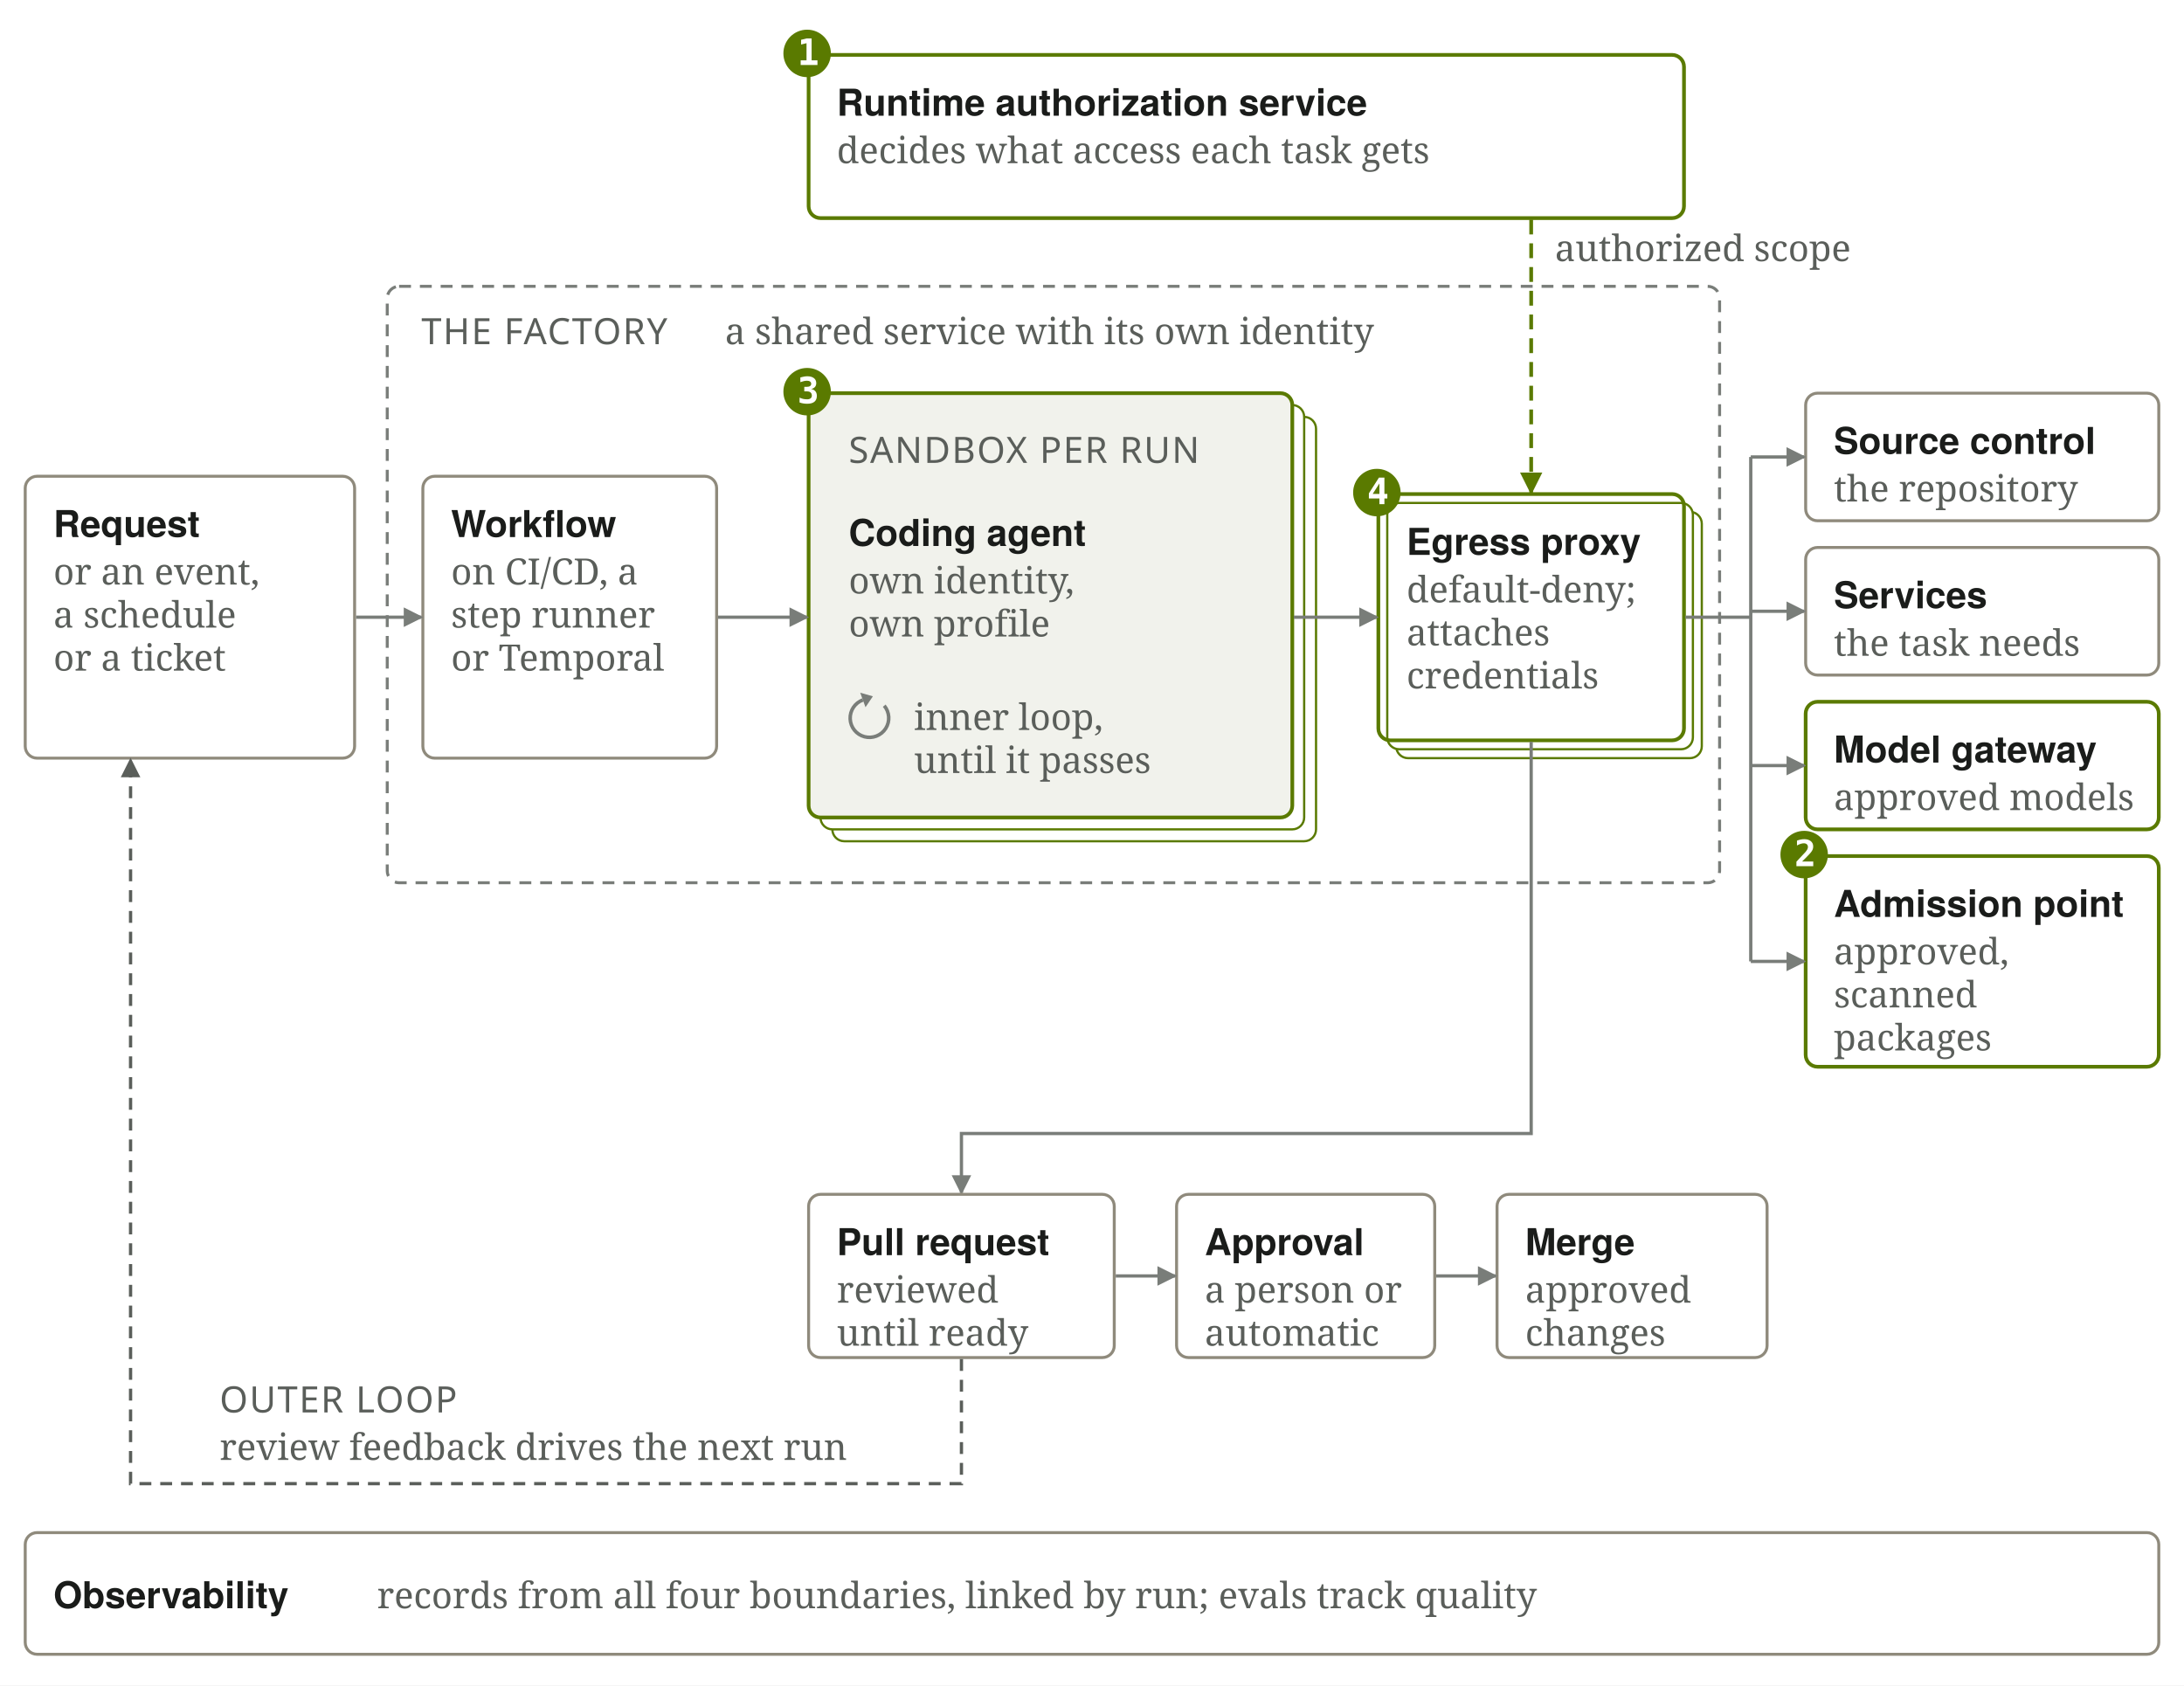
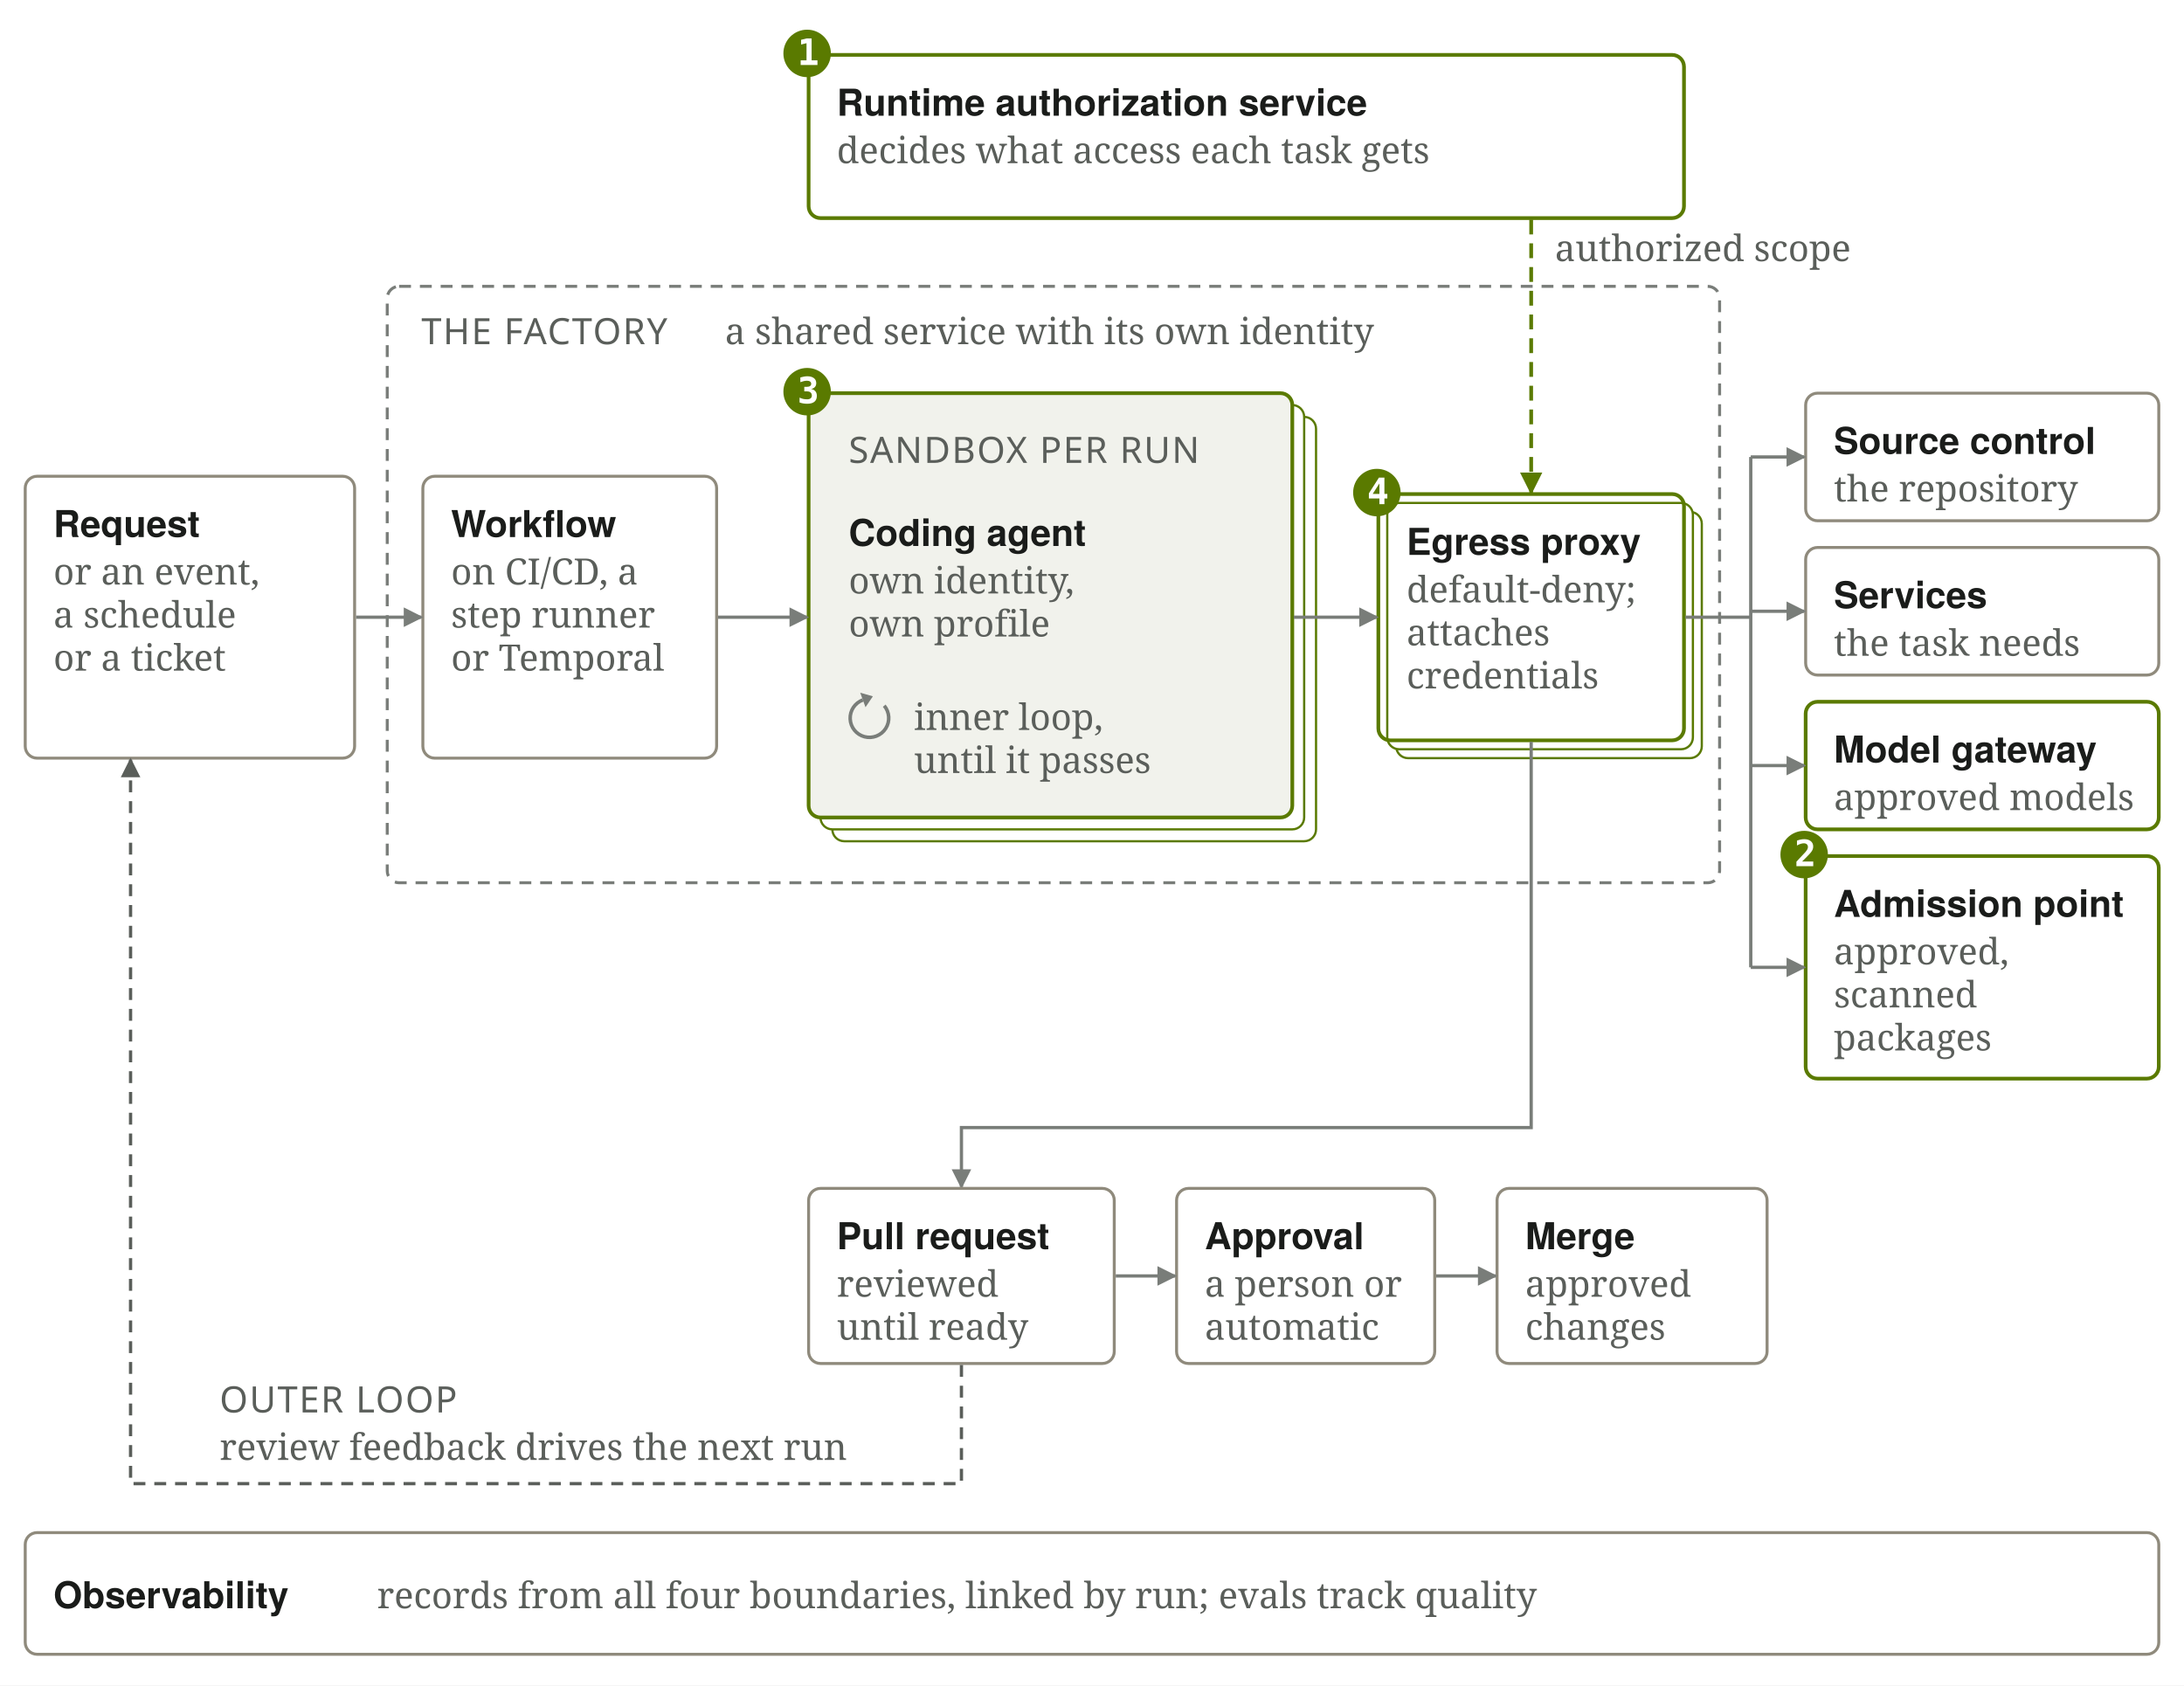
<svg xmlns="http://www.w3.org/2000/svg" viewBox="0 0 736 568" width="736" height="568" role="img" aria-labelledby="sf4-t sf4-d">
  <rect width="736" height="568" fill="#FFFFFF" />
  <defs>
    <marker id="sf4-a" viewBox="0 0 10 10" refX="9" refY="5" markerWidth="6" markerHeight="6" orient="auto-start-reverse">
      <path d="M0 0 L10 5 L0 10 z" fill="#797D79" />
    </marker>
    <marker id="sf4-g" viewBox="0 0 10 10" refX="9" refY="5" markerWidth="6" markerHeight="6" orient="auto-start-reverse">
      <path d="M0 0 L10 5 L0 10 z" fill="#5A7A00" />
    </marker>
    <marker id="sf4-s" viewBox="0 0 10 10" refX="9" refY="5" markerWidth="6" markerHeight="6" orient="auto-start-reverse">
      <path d="M0 0 L10 5 L0 10 z" fill="#5A5E5A" />
    </marker>
  </defs>
  <g transform="translate(8 8)">
    <rect x="264.5" y="10.5" width="295" height="55" rx="4" fill="none" stroke="#5A7A00" stroke-width="1.25" />
    <circle cx="264" cy="10" r="8" fill="#5A7A00" />
    <text x="260.7" y="13.9" font-family="'IBM Plex Mono',ui-monospace,'SF Mono',Menlo,Consolas,monospace" font-size="12.25" fill="#FFFFFF" font-weight="600">1</text>
    <text x="274" y="31" font-family="Figtree,'Avenir Next','Helvetica Neue',sans-serif" font-size="12.5" fill="#1A1C1A" font-weight="600">Runtime authorization service</text>
    <text x="274" y="47.0" font-family="'IBM Plex Serif',Charter,Georgia,serif" font-size="12.25" fill="#5A5E5A" font-weight="400">decides what access each task gets</text>
    <path d="M508 66 L508 158" fill="none" stroke="#5A7A00" stroke-width="1.25" stroke-dasharray="5 3" marker-end="url(#sf4-g)" />
    <text x="516.0" y="80" font-family="'IBM Plex Serif',Charter,Georgia,serif" font-size="12.25" fill="#5A5E5A" font-weight="400">authorized scope</text>
    <rect x="122.5" y="88.5" width="449" height="201" rx="4" fill="none" stroke="#797D79" stroke-width="1" stroke-dasharray="4 3" />
    <text x="134" y="108" font-family="'Chakra Petch','Avenir Next',sans-serif" font-size="12.25" fill="#5A5E5A" font-weight="500" letter-spacing="0.04em">THE FACTORY</text>
    <text x="236.325" y="108" font-family="'IBM Plex Serif',Charter,Georgia,serif" font-size="12.25" fill="#5A5E5A" font-weight="400">a shared service with its own identity</text>
    <rect x="0.5" y="152.5" width="111" height="95" rx="4" fill="none" stroke="#8F8A7C" stroke-width="1" />
    <text x="10" y="173" font-family="Figtree,'Avenir Next','Helvetica Neue',sans-serif" font-size="12.5" fill="#1A1C1A" font-weight="600">Request</text>
    <text x="10" y="189.0" font-family="'IBM Plex Serif',Charter,Georgia,serif" font-size="12.25" fill="#5A5E5A" font-weight="400">or an event,</text>
    <text x="10" y="203.5" font-family="'IBM Plex Serif',Charter,Georgia,serif" font-size="12.25" fill="#5A5E5A" font-weight="400">a schedule</text>
    <text x="10" y="218.0" font-family="'IBM Plex Serif',Charter,Georgia,serif" font-size="12.25" fill="#5A5E5A" font-weight="400">or a ticket</text>
    <rect x="134.5" y="152.5" width="99" height="95" rx="4" fill="none" stroke="#8F8A7C" stroke-width="1" />
    <text x="144" y="173" font-family="Figtree,'Avenir Next','Helvetica Neue',sans-serif" font-size="12.5" fill="#1A1C1A" font-weight="600">Workflow</text>
    <text x="144" y="189.0" font-family="'IBM Plex Serif',Charter,Georgia,serif" font-size="12.25" fill="#5A5E5A" font-weight="400">on CI/CD, a</text>
    <text x="144" y="203.5" font-family="'IBM Plex Serif',Charter,Georgia,serif" font-size="12.25" fill="#5A5E5A" font-weight="400">step runner</text>
    <text x="144" y="218.0" font-family="'IBM Plex Serif',Charter,Georgia,serif" font-size="12.25" fill="#5A5E5A" font-weight="400">or Temporal</text>
    <path d="M112 200 L134 200" fill="none" stroke="#797D79" stroke-width="1.1" marker-end="url(#sf4-a)" />
    <rect x="272.5" y="132.5" width="163" height="143" rx="4" fill="#FFFFFF" stroke="#5A7A00" stroke-width="0.75" />
    <rect x="268.5" y="128.5" width="163" height="143" rx="4" fill="#FFFFFF" stroke="#5A7A00" stroke-width="0.75" />
    <rect x="264.5" y="124.5" width="163" height="143" rx="4" fill="#F1F2EC" stroke="#5A7A00" stroke-width="1.25" />
    <circle cx="264" cy="124" r="8" fill="#5A7A00" />
    <text x="260.7" y="127.9" font-family="'IBM Plex Mono',ui-monospace,'SF Mono',Menlo,Consolas,monospace" font-size="12.25" fill="#FFFFFF" font-weight="600">3</text>
    <text x="278" y="148" font-family="'Chakra Petch','Avenir Next',sans-serif" font-size="12.25" fill="#5A5E5A" font-weight="500" letter-spacing="0.04em">SANDBOX PER RUN</text>
    <text x="278" y="176" font-family="Figtree,'Avenir Next','Helvetica Neue',sans-serif" font-size="12.5" fill="#1A1C1A" font-weight="600">Coding agent</text>
    <text x="278" y="192.0" font-family="'IBM Plex Serif',Charter,Georgia,serif" font-size="12.25" fill="#5A5E5A" font-weight="400">own identity,</text>
    <text x="278" y="206.5" font-family="'IBM Plex Serif',Charter,Georgia,serif" font-size="12.25" fill="#5A5E5A" font-weight="400">own profile</text>
    <path d="M289.98 229.82 A6.5 6.5 0 1 1 282.78 227.89" fill="none" stroke="#797D79" stroke-width="1.2" />
    <path d="M286.16 226.66 L283.67 230.34 L281.89 225.45 z" fill="#797D79" />
    <text x="300" y="238" font-family="'IBM Plex Serif',Charter,Georgia,serif" font-size="12.25" fill="#5A5E5A" font-weight="400">inner loop,</text>
    <text x="300" y="252.5" font-family="'IBM Plex Serif',Charter,Georgia,serif" font-size="12.25" fill="#5A5E5A" font-weight="400">until it passes</text>
    <path d="M234 200 L264 200" fill="none" stroke="#797D79" stroke-width="1.1" marker-end="url(#sf4-a)" />
    <rect x="462.5" y="164.5" width="103" height="83" rx="4" fill="#FFFFFF" stroke="#5A7A00" stroke-width="0.75" />
    <rect x="459.5" y="161.5" width="103" height="83" rx="4" fill="#FFFFFF" stroke="#5A7A00" stroke-width="0.75" />
    <rect x="456.5" y="158.5" width="103" height="83" rx="4" fill="none" stroke="#5A7A00" stroke-width="1.25" />
    <circle cx="456" cy="158" r="8" fill="#5A7A00" />
    <text x="452.7" y="161.9" font-family="'IBM Plex Mono',ui-monospace,'SF Mono',Menlo,Consolas,monospace" font-size="12.25" fill="#FFFFFF" font-weight="600">4</text>
    <text x="466" y="179" font-family="Figtree,'Avenir Next','Helvetica Neue',sans-serif" font-size="12.5" fill="#1A1C1A" font-weight="600">Egress proxy</text>
    <text x="466" y="195.0" font-family="'IBM Plex Serif',Charter,Georgia,serif" font-size="12.25" fill="#5A5E5A" font-weight="400">default-deny;</text>
    <text x="466" y="209.5" font-family="'IBM Plex Serif',Charter,Georgia,serif" font-size="12.25" fill="#5A5E5A" font-weight="400">attaches</text>
    <text x="466" y="224.0" font-family="'IBM Plex Serif',Charter,Georgia,serif" font-size="12.25" fill="#5A5E5A" font-weight="400">credentials</text>
    <path d="M428 200 L456 200" fill="none" stroke="#797D79" stroke-width="1.1" marker-end="url(#sf4-a)" />
    <rect x="600.5" y="124.5" width="119" height="43" rx="4" fill="none" stroke="#8F8A7C" stroke-width="1" />
    <text x="610" y="145" font-family="Figtree,'Avenir Next','Helvetica Neue',sans-serif" font-size="12.5" fill="#1A1C1A" font-weight="600">Source control</text>
    <text x="610" y="161.0" font-family="'IBM Plex Serif',Charter,Georgia,serif" font-size="12.25" fill="#5A5E5A" font-weight="400">the repository</text>
    <rect x="600.5" y="176.5" width="119" height="43" rx="4" fill="none" stroke="#8F8A7C" stroke-width="1" />
    <text x="610" y="197" font-family="Figtree,'Avenir Next','Helvetica Neue',sans-serif" font-size="12.5" fill="#1A1C1A" font-weight="600">Services</text>
    <text x="610" y="213.0" font-family="'IBM Plex Serif',Charter,Georgia,serif" font-size="12.25" fill="#5A5E5A" font-weight="400">the task needs</text>
    <rect x="600.5" y="228.5" width="119" height="43" rx="4" fill="none" stroke="#5A7A00" stroke-width="1.25" />
    <text x="610" y="249" font-family="Figtree,'Avenir Next','Helvetica Neue',sans-serif" font-size="12.5" fill="#1A1C1A" font-weight="600">Model gateway</text>
    <text x="610" y="265.0" font-family="'IBM Plex Serif',Charter,Georgia,serif" font-size="12.25" fill="#5A5E5A" font-weight="400">approved models</text>
-     <rect x="600.5" y="280.5" width="119" height="71" rx="4" fill="none" stroke="#5A7A00" stroke-width="1.25" />
+     <rect x="600.5" y="280.5" width="119" height="75" rx="4" fill="none" stroke="#5A7A00" stroke-width="1.25" />
    <circle cx="600" cy="280" r="8" fill="#5A7A00" />
    <text x="596.7" y="283.9" font-family="'IBM Plex Mono',ui-monospace,'SF Mono',Menlo,Consolas,monospace" font-size="12.25" fill="#FFFFFF" font-weight="600">2</text>
    <text x="610" y="301" font-family="Figtree,'Avenir Next','Helvetica Neue',sans-serif" font-size="12.5" fill="#1A1C1A" font-weight="600">Admission point</text>
    <text x="610" y="317.0" font-family="'IBM Plex Serif',Charter,Georgia,serif" font-size="12.25" fill="#5A5E5A" font-weight="400">approved,</text>
    <text x="610" y="331.5" font-family="'IBM Plex Serif',Charter,Georgia,serif" font-size="12.25" fill="#5A5E5A" font-weight="400">scanned</text>
    <text x="610" y="346.0" font-family="'IBM Plex Serif',Charter,Georgia,serif" font-size="12.25" fill="#5A5E5A" font-weight="400">packages</text>
    <path d="M560 200 L582 200" fill="none" stroke="#797D79" stroke-width="1.1" />
-     <path d="M582 146 L582 316" fill="none" stroke="#797D79" stroke-width="1.1" />
+     <path d="M582 146 L582 318" fill="none" stroke="#797D79" stroke-width="1.1" />
    <path d="M582 146 L600 146" fill="none" stroke="#797D79" stroke-width="1.1" marker-end="url(#sf4-a)" />
    <path d="M582 198 L600 198" fill="none" stroke="#797D79" stroke-width="1.1" marker-end="url(#sf4-a)" />
    <path d="M582 250 L600 250" fill="none" stroke="#797D79" stroke-width="1.1" marker-end="url(#sf4-a)" />
-     <path d="M582 316 L600 316" fill="none" stroke="#797D79" stroke-width="1.1" marker-end="url(#sf4-a)" />
-     <path d="M508 242 L508 374 L316 374 L316 394" fill="none" stroke="#797D79" stroke-width="1.1" marker-end="url(#sf4-a)" />
-     <rect x="264.5" y="394.5" width="103" height="55" rx="4" fill="none" stroke="#8F8A7C" stroke-width="1" />
-     <text x="274" y="415" font-family="Figtree,'Avenir Next','Helvetica Neue',sans-serif" font-size="12.5" fill="#1A1C1A" font-weight="600">Pull request</text>
-     <text x="274" y="431.0" font-family="'IBM Plex Serif',Charter,Georgia,serif" font-size="12.25" fill="#5A5E5A" font-weight="400">reviewed</text>
-     <text x="274" y="445.5" font-family="'IBM Plex Serif',Charter,Georgia,serif" font-size="12.25" fill="#5A5E5A" font-weight="400">until ready</text>
-     <rect x="388.5" y="394.5" width="87" height="55" rx="4" fill="none" stroke="#8F8A7C" stroke-width="1" />
-     <text x="398" y="415" font-family="Figtree,'Avenir Next','Helvetica Neue',sans-serif" font-size="12.5" fill="#1A1C1A" font-weight="600">Approval</text>
-     <text x="398" y="431.0" font-family="'IBM Plex Serif',Charter,Georgia,serif" font-size="12.25" fill="#5A5E5A" font-weight="400">a person or</text>
-     <text x="398" y="445.5" font-family="'IBM Plex Serif',Charter,Georgia,serif" font-size="12.25" fill="#5A5E5A" font-weight="400">automatic</text>
-     <rect x="496.5" y="394.5" width="91" height="55" rx="4" fill="none" stroke="#8F8A7C" stroke-width="1" />
-     <text x="506" y="415" font-family="Figtree,'Avenir Next','Helvetica Neue',sans-serif" font-size="12.5" fill="#1A1C1A" font-weight="600">Merge</text>
-     <text x="506" y="431.0" font-family="'IBM Plex Serif',Charter,Georgia,serif" font-size="12.25" fill="#5A5E5A" font-weight="400">approved</text>
-     <text x="506" y="445.5" font-family="'IBM Plex Serif',Charter,Georgia,serif" font-size="12.25" fill="#5A5E5A" font-weight="400">changes</text>
+     <path d="M582 318 L600 318" fill="none" stroke="#797D79" stroke-width="1.1" marker-end="url(#sf4-a)" />
+     <path d="M508 242 L508 372 L316 372 L316 392" fill="none" stroke="#797D79" stroke-width="1.1" marker-end="url(#sf4-a)" />
+     <rect x="264.5" y="392.5" width="103" height="59" rx="4" fill="none" stroke="#8F8A7C" stroke-width="1" />
+     <text x="274" y="413" font-family="Figtree,'Avenir Next','Helvetica Neue',sans-serif" font-size="12.5" fill="#1A1C1A" font-weight="600">Pull request</text>
+     <text x="274" y="429.0" font-family="'IBM Plex Serif',Charter,Georgia,serif" font-size="12.25" fill="#5A5E5A" font-weight="400">reviewed</text>
+     <text x="274" y="443.5" font-family="'IBM Plex Serif',Charter,Georgia,serif" font-size="12.25" fill="#5A5E5A" font-weight="400">until ready</text>
+     <rect x="388.5" y="392.5" width="87" height="59" rx="4" fill="none" stroke="#8F8A7C" stroke-width="1" />
+     <text x="398" y="413" font-family="Figtree,'Avenir Next','Helvetica Neue',sans-serif" font-size="12.5" fill="#1A1C1A" font-weight="600">Approval</text>
+     <text x="398" y="429.0" font-family="'IBM Plex Serif',Charter,Georgia,serif" font-size="12.25" fill="#5A5E5A" font-weight="400">a person or</text>
+     <text x="398" y="443.5" font-family="'IBM Plex Serif',Charter,Georgia,serif" font-size="12.25" fill="#5A5E5A" font-weight="400">automatic</text>
+     <rect x="496.5" y="392.5" width="91" height="59" rx="4" fill="none" stroke="#8F8A7C" stroke-width="1" />
+     <text x="506" y="413" font-family="Figtree,'Avenir Next','Helvetica Neue',sans-serif" font-size="12.5" fill="#1A1C1A" font-weight="600">Merge</text>
+     <text x="506" y="429.0" font-family="'IBM Plex Serif',Charter,Georgia,serif" font-size="12.25" fill="#5A5E5A" font-weight="400">approved</text>
+     <text x="506" y="443.5" font-family="'IBM Plex Serif',Charter,Georgia,serif" font-size="12.25" fill="#5A5E5A" font-weight="400">changes</text>
    <path d="M368 422 L388 422" fill="none" stroke="#797D79" stroke-width="1.1" marker-end="url(#sf4-a)" />
    <path d="M476 422 L496 422" fill="none" stroke="#797D79" stroke-width="1.1" marker-end="url(#sf4-a)" />
-     <path d="M316 450 L316 492 L36 492 L36 248" fill="none" stroke="#5A5E5A" stroke-width="1.1" stroke-dasharray="4 3" marker-end="url(#sf4-s)" />
+     <path d="M316 452 L316 492 L36 492 L36 248" fill="none" stroke="#5A5E5A" stroke-width="1.1" stroke-dasharray="4 3" marker-end="url(#sf4-s)" />
    <text x="66" y="468" font-family="'Chakra Petch','Avenir Next',sans-serif" font-size="12.25" fill="#5A5E5A" font-weight="500" letter-spacing="0.04em">OUTER LOOP</text>
    <text x="66" y="484" font-family="'IBM Plex Serif',Charter,Georgia,serif" font-size="12.25" fill="#5A5E5A" font-weight="400">review feedback drives the next run</text>
    <rect x="0.5" y="508.5" width="719" height="41" rx="4" fill="none" stroke="#8F8A7C" stroke-width="1" />
    <text x="10" y="534" font-family="Figtree,'Avenir Next','Helvetica Neue',sans-serif" font-size="12.5" fill="#1A1C1A" font-weight="600">Observability</text>
    <text x="119.062" y="534" font-family="'IBM Plex Serif',Charter,Georgia,serif" font-size="12.25" fill="#5A5E5A" font-weight="400">records from all four boundaries, linked by run; evals track quality</text>
  </g>
</svg>
